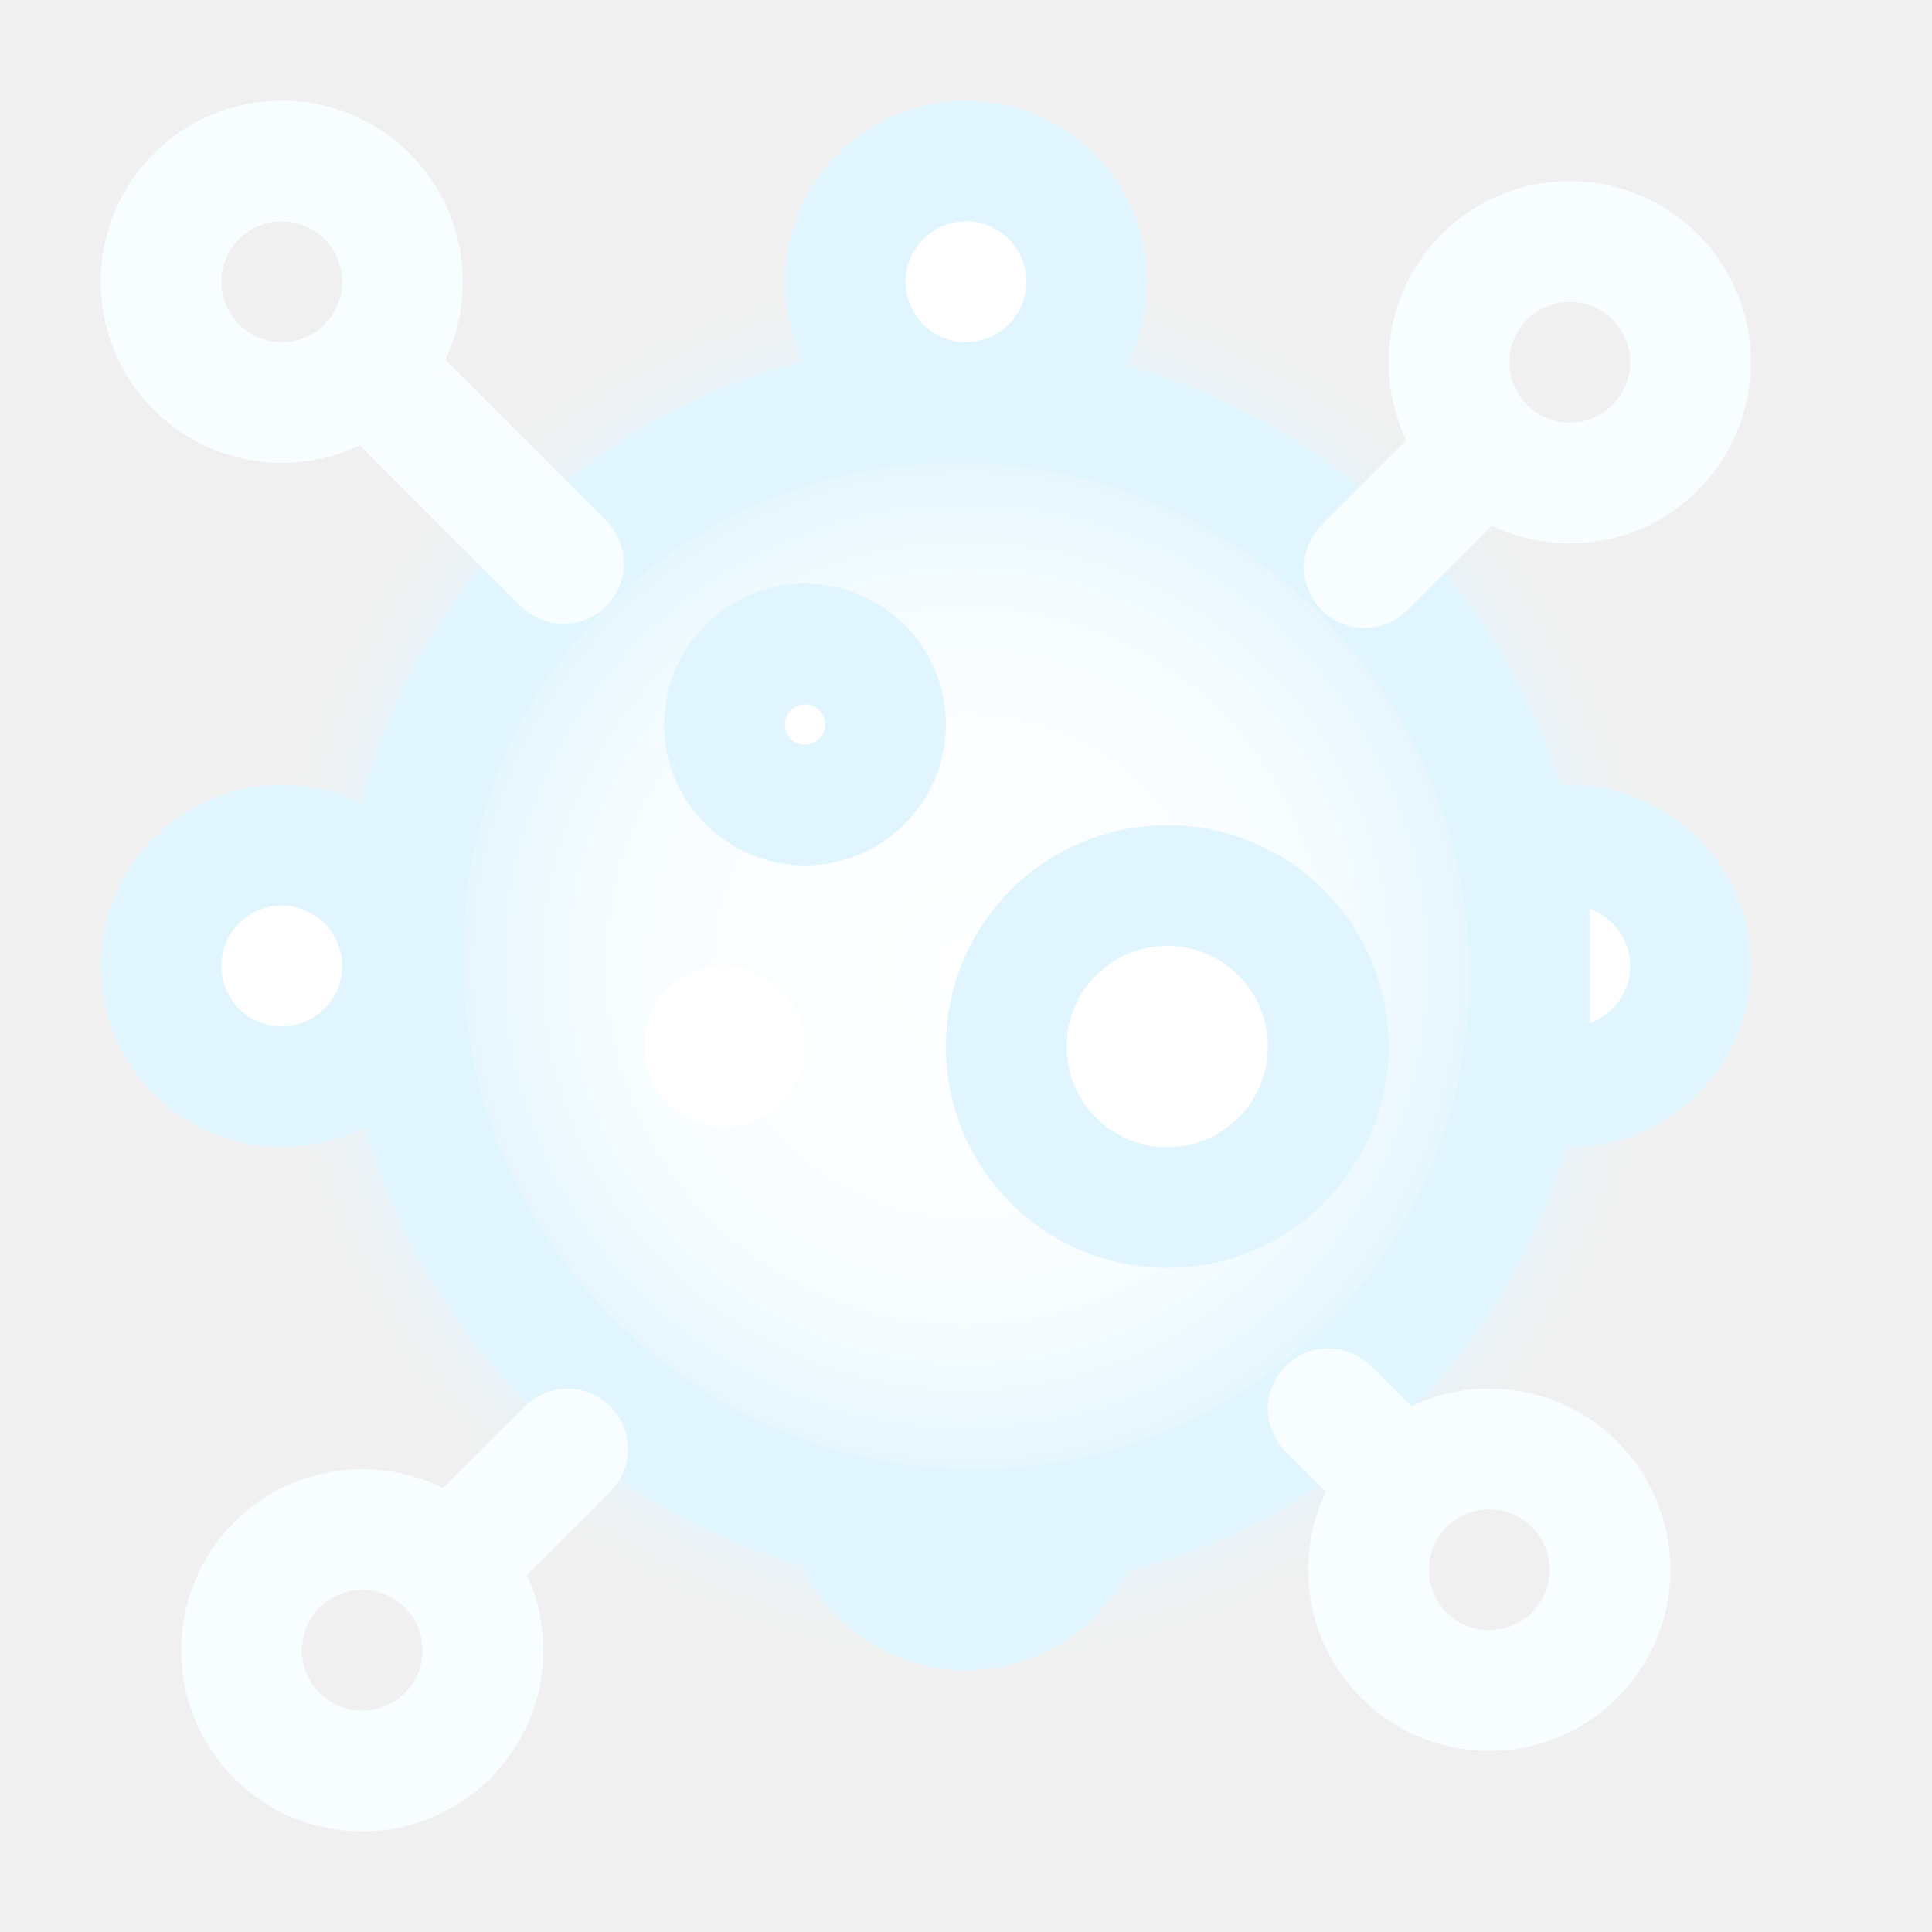
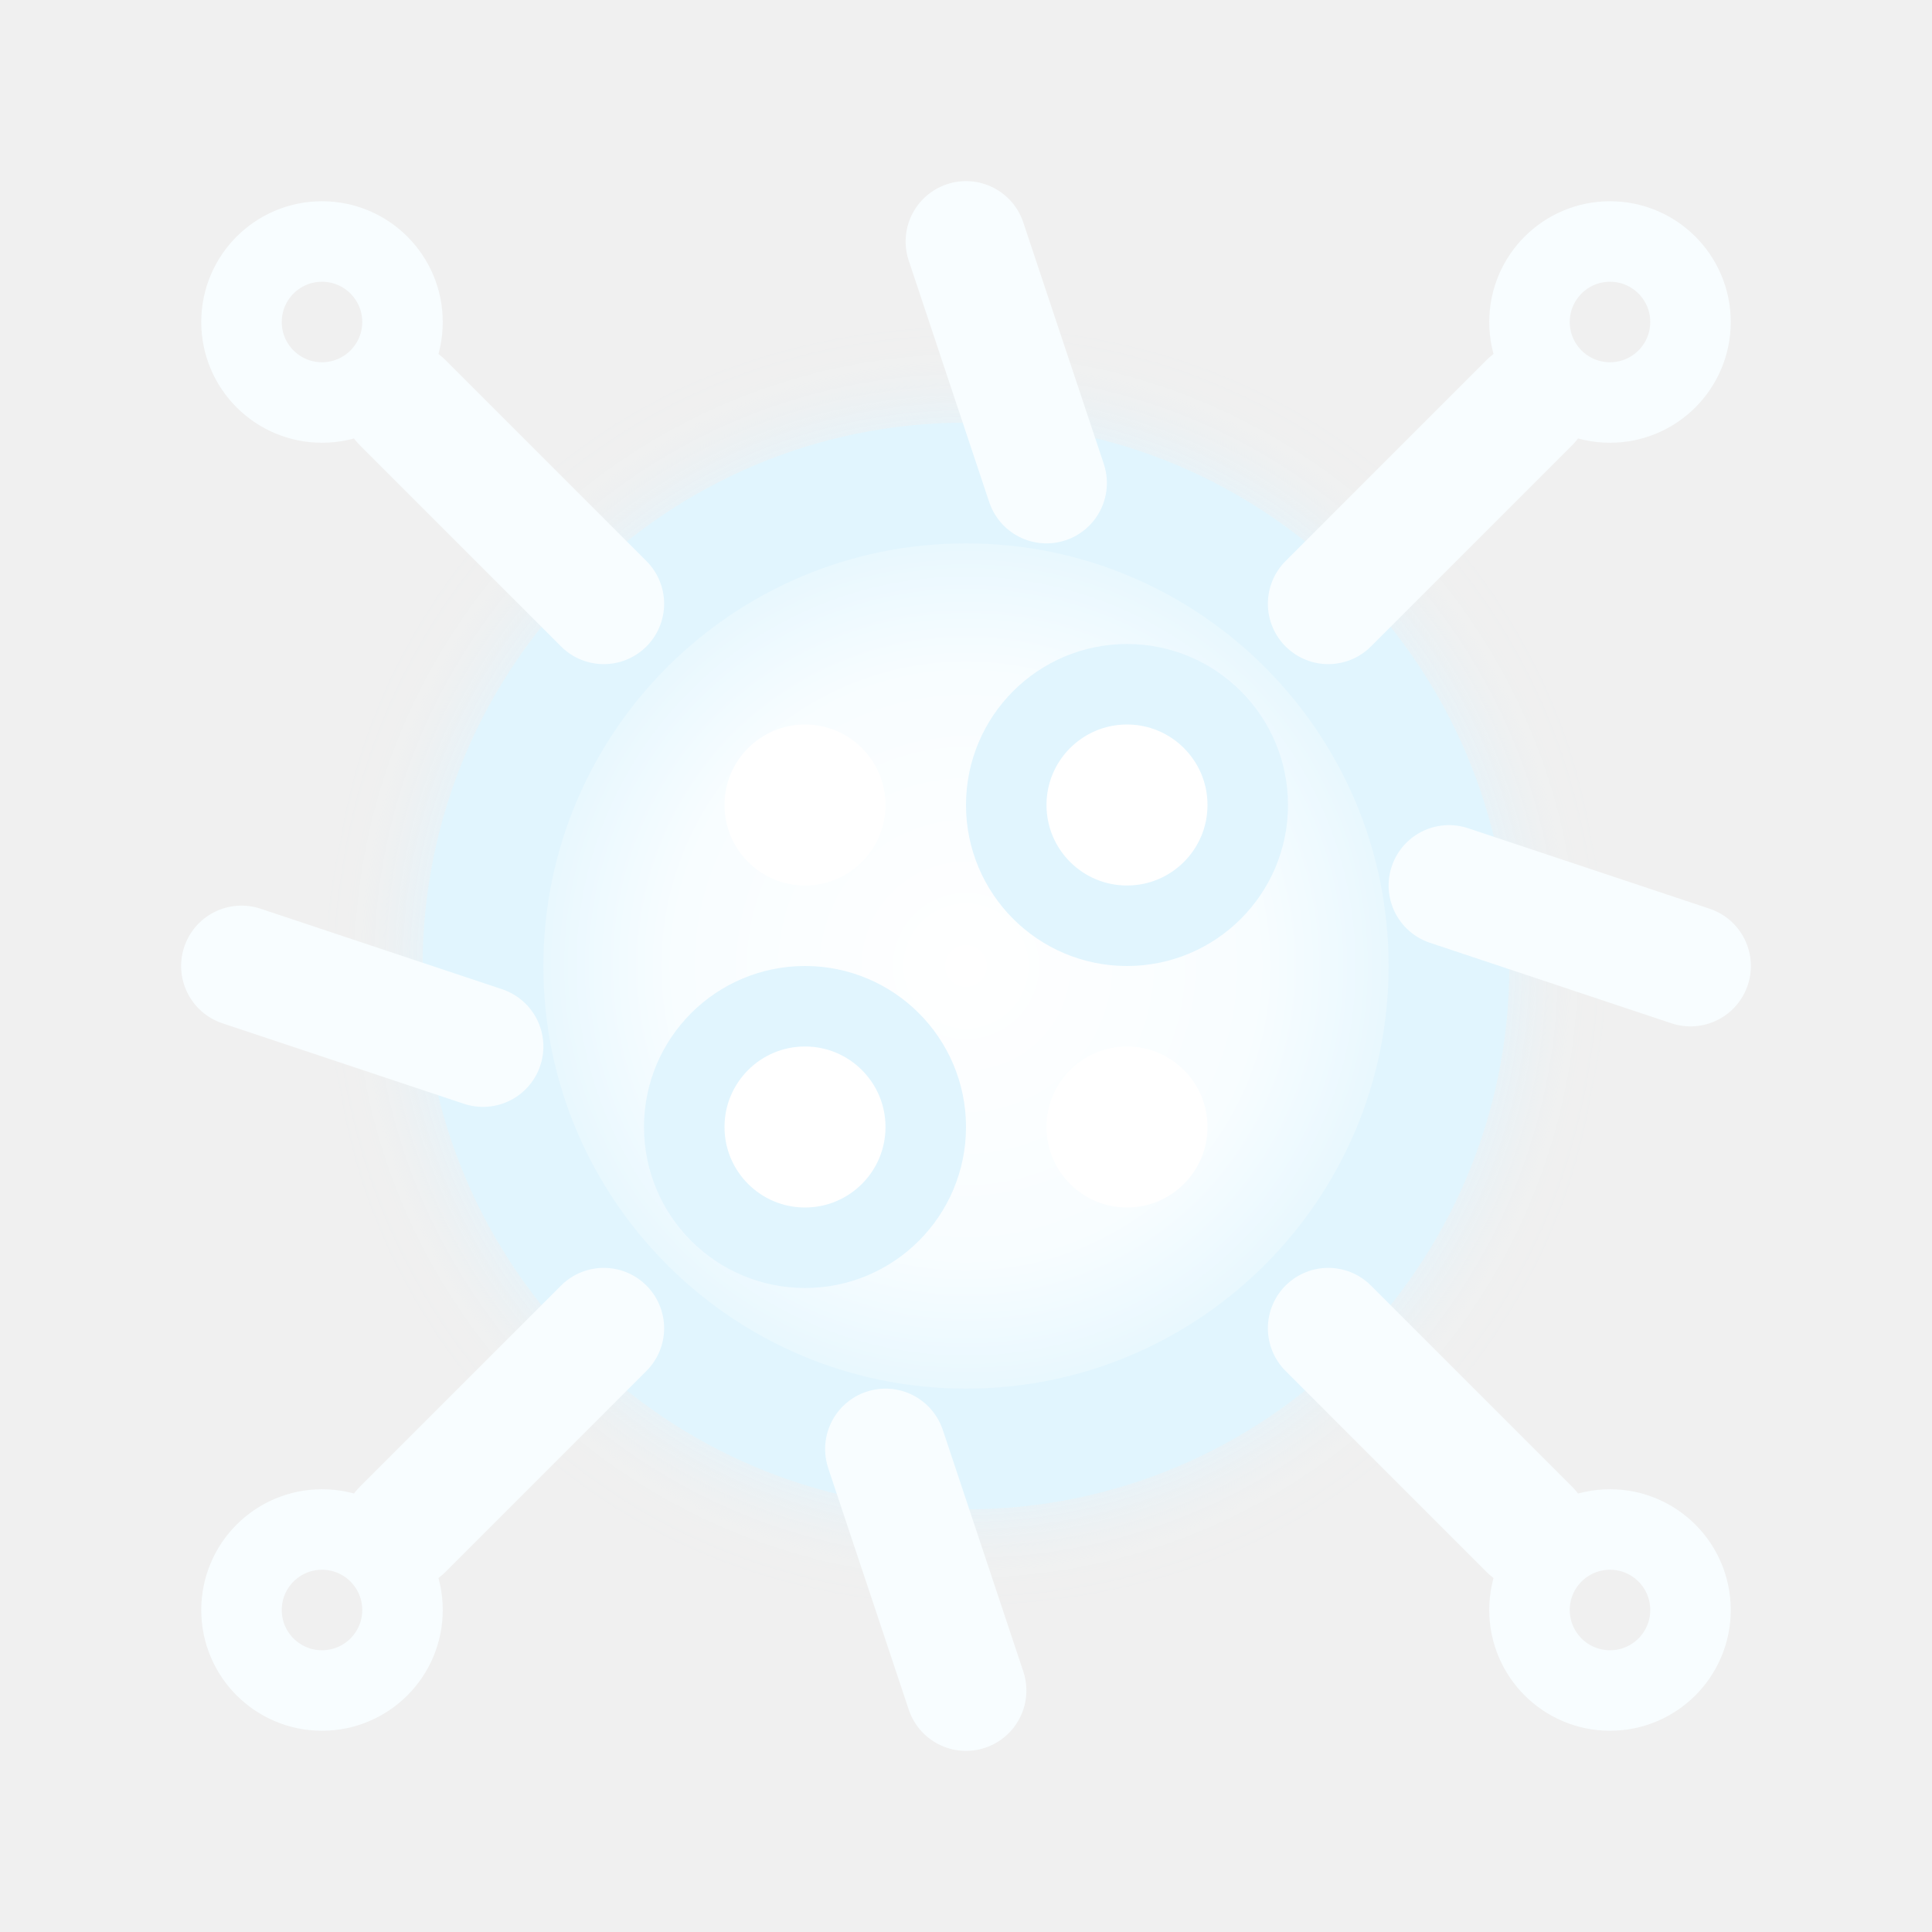
<svg xmlns="http://www.w3.org/2000/svg" viewBox="0 0 24 24">
  <defs>
    <radialGradient id="virusGradient" cx="50%" cy="50%" r="50%">
      <stop offset="0%" stop-color="#FFFFFF" />
      <stop offset="60%" stop-color="#F8FDFF" />
      <stop offset="100%" stop-color="#E1F5FE" />
    </radialGradient>
    <filter id="glow" x="-50%" y="-50%" width="200%" height="200%">
      <feGaussianBlur stdDeviation="0.5" result="coloredBlur" />
      <feMerge>
        <feMergeNode in="coloredBlur" />
        <feMergeNode in="SourceGraphic" />
      </feMerge>
    </filter>
  </defs>
-   <path d="M12.056 19C15.922 19.031 19.031 15.922 19 12.056C18.969 8.191 15.809 5.031 11.944 5C8.078 4.969 4.969 8.078 5 11.944C5.031 15.809 8.191 18.969 12.056 19Z" fill="url(#virusGradient)" stroke="#E1F5FE" stroke-width="1.5" stroke-linecap="round" filter="url(#glow)">
-     <animate attributeName="d" dur="4s" repeatCount="indefinite" values="                  M12.056 19C15.922 19.031 19.031 15.922 19 12.056C18.969 8.191 15.809 5.031 11.944 5C8.078 4.969 4.969 8.078 5 11.944C5.031 15.809 8.191 18.969 12.056 19Z;                  M12.056 19.3C16.122 19.331 19.331 16.122 19.3 12.056C19.269 8.191 15.809 4.831 11.944 4.8C8.078 4.769 4.769 8.078 4.8 11.944C4.831 15.809 8.191 19.269 12.056 19.3Z;                  M12.056 19C15.922 19.031 19.031 15.922 19 12.056C18.969 8.191 15.809 5.031 11.944 5C8.078 4.969 4.969 8.078 5 11.944C5.031 15.809 8.191 18.969 12.056 19Z" />
-   </path>
-   <path d="M18 6L16.95 7.05" stroke="#F8FDFF" stroke-width="1.5" stroke-linecap="round">
-     <animateTransform attributeName="transform" type="rotate" values="0 18 6;10 18 6;0 18 6" dur="3s" repeatCount="indefinite" />
-   </path>
-   <path d="M5 5L7 7" stroke="#F8FDFF" stroke-width="1.5" stroke-linecap="round">
-     <animateTransform attributeName="transform" type="rotate" values="0 5 5;-10 5 5;0 5 5" dur="3.2s" repeatCount="indefinite" />
-   </path>
-   <path d="M17.05 18.05L16.5 17.5" stroke="#F8FDFF" stroke-width="1.5" stroke-linecap="round">
-     <animateTransform attributeName="transform" type="rotate" values="0 17 18;10 17 18;0 17 18" dur="2.8s" repeatCount="indefinite" />
-   </path>
-   <path d="M6 19.05L7.05 18" stroke="#F8FDFF" stroke-width="1.5" stroke-linecap="round">
-     <animateTransform attributeName="transform" type="rotate" values="0 6 19;-10 6 19;0 6 19" dur="3.4s" repeatCount="indefinite" />
-   </path>
-   <path d="M16.5 13C16.5 14.105 15.605 15 14.5 15C13.395 15 12.5 14.105 12.5 13C12.5 11.895 13.395 11 14.5 11C15.605 11 16.5 11.895 16.5 13Z" stroke="#E1F5FE" stroke-width="1.5" fill="#FFFFFF">
-     <animate attributeName="opacity" values="1;0.7;1" dur="2s" repeatCount="indefinite" />
-   </path>
-   <path d="M11 9C11 9.552 10.552 10 10 10C9.448 10 9 9.552 9 9C9 8.448 9.448 8 10 8C10.552 8 11 8.448 11 9Z" stroke="#E1F5FE" stroke-width="1.5" fill="#FFFFFF">
-     <animate attributeName="opacity" values="0.7;1;0.7" dur="1.8s" repeatCount="indefinite" />
-   </path>
-   <circle cx="9" cy="13" r="1" fill="#FFFFFF">
-     <animate attributeName="r" values="1;1.2;1" dur="1.5s" repeatCount="indefinite" />
-   </circle>
-   <circle cx="19.5" cy="4.5" r="1.5" stroke="#F8FDFF" stroke-width="1.5" fill="none">
-     <animate attributeName="r" values="1.5;1.7;1.5" dur="2s" repeatCount="indefinite" />
-   </circle>
-   <circle cx="3.5" cy="3.5" r="1.5" stroke="#F8FDFF" stroke-width="1.5" fill="none">
-     <animate attributeName="r" values="1.5;1.7;1.5" dur="2.2s" repeatCount="indefinite" />
-   </circle>
-   <path d="M2 12C2 12.828 2.672 13.5 3.5 13.5C4.328 13.5 5 12.828 5 12C5 11.172 4.328 10.5 3.5 10.5C2.672 10.5 2 11.172 2 12Z" stroke="#E1F5FE" stroke-width="1.5" fill="#FFFFFF">
-     <animate attributeName="opacity" values="0.8;1;0.8" dur="1.6s" repeatCount="indefinite" />
-   </path>
-   <circle cx="18.5" cy="19.5" r="1.5" stroke="#F8FDFF" stroke-width="1.5" fill="none">
-     <animate attributeName="r" values="1.5;1.7;1.5" dur="2.4s" repeatCount="indefinite" />
-   </circle>
-   <circle cx="4.5" cy="20.5" r="1.5" stroke="#F8FDFF" stroke-width="1.5" fill="none">
-     <animate attributeName="r" values="1.5;1.7;1.5" dur="2.6s" repeatCount="indefinite" />
-   </circle>
-   <path d="M13.5 3.5C13.5 4.328 12.828 5 12 5C11.172 5 10.5 4.328 10.5 3.5C10.5 2.672 11.172 2 12 2C12.828 2 13.5 2.672 13.5 3.5Z" stroke="#E1F5FE" stroke-width="1.5" fill="#FFFFFF">
-     <animate attributeName="opacity" values="1;0.8;1" dur="2s" repeatCount="indefinite" />
-   </path>
-   <path d="M19.5 13.5C20.328 13.5 21 12.828 21 12C21 11.172 20.328 10.5 19.5 10.5C19.325 10.5 19.156 10.53 19 10.585V13.415C19.156 13.47 19.325 13.5 19.5 13.5Z" stroke="#E1F5FE" stroke-width="1.5" fill="#FFFFFF">
-     <animate attributeName="opacity" values="0.8;1;0.8" dur="1.8s" repeatCount="indefinite" />
-   </path>
-   <path d="M10.585 19C10.791 19.583 11.347 20 12 20C12.653 20 13.209 19.583 13.415 19L10.585 19Z" stroke="#E1F5FE" stroke-width="1.5" fill="#FFFFFF">
-     <animate attributeName="opacity" values="1;0.8;1" dur="2.2s" repeatCount="indefinite" />
-   </path>
+   <circle cx="12" cy="12" r="6" fill="url(#virusGradient)" stroke="#E1F5FE" stroke-width="1.5" filter="url(#glow)" />
+   <path d="M12 3L13 6M12 21L11 18M3 12L6 13M21 12L18 11M5 5L7.5 7.5M19 19L16.5 16.5M19 5L16.5 7.5M5 19L7.5 16.5" stroke="#F8FDFF" stroke-width="1.5" stroke-linecap="round" />
+   <circle cx="14" cy="10" r="1.5" fill="#FFFFFF" stroke="#E1F5FE" stroke-width="1" />
+   <circle cx="10" cy="14" r="1.5" fill="#FFFFFF" stroke="#E1F5FE" stroke-width="1" />
+   <circle cx="10" cy="10" r="1" fill="#FFFFFF" />
+   <circle cx="14" cy="14" r="1" fill="#FFFFFF" />
+   <circle cx="20" cy="4" r="1" stroke="#F8FDFF" stroke-width="1" fill="none" />
+   <circle cx="4" cy="20" r="1" stroke="#F8FDFF" stroke-width="1" fill="none" />
+   <circle cx="4" cy="4" r="1" stroke="#F8FDFF" stroke-width="1" fill="none" />
+   <circle cx="20" cy="20" r="1" stroke="#F8FDFF" stroke-width="1" fill="none" />
</svg>
